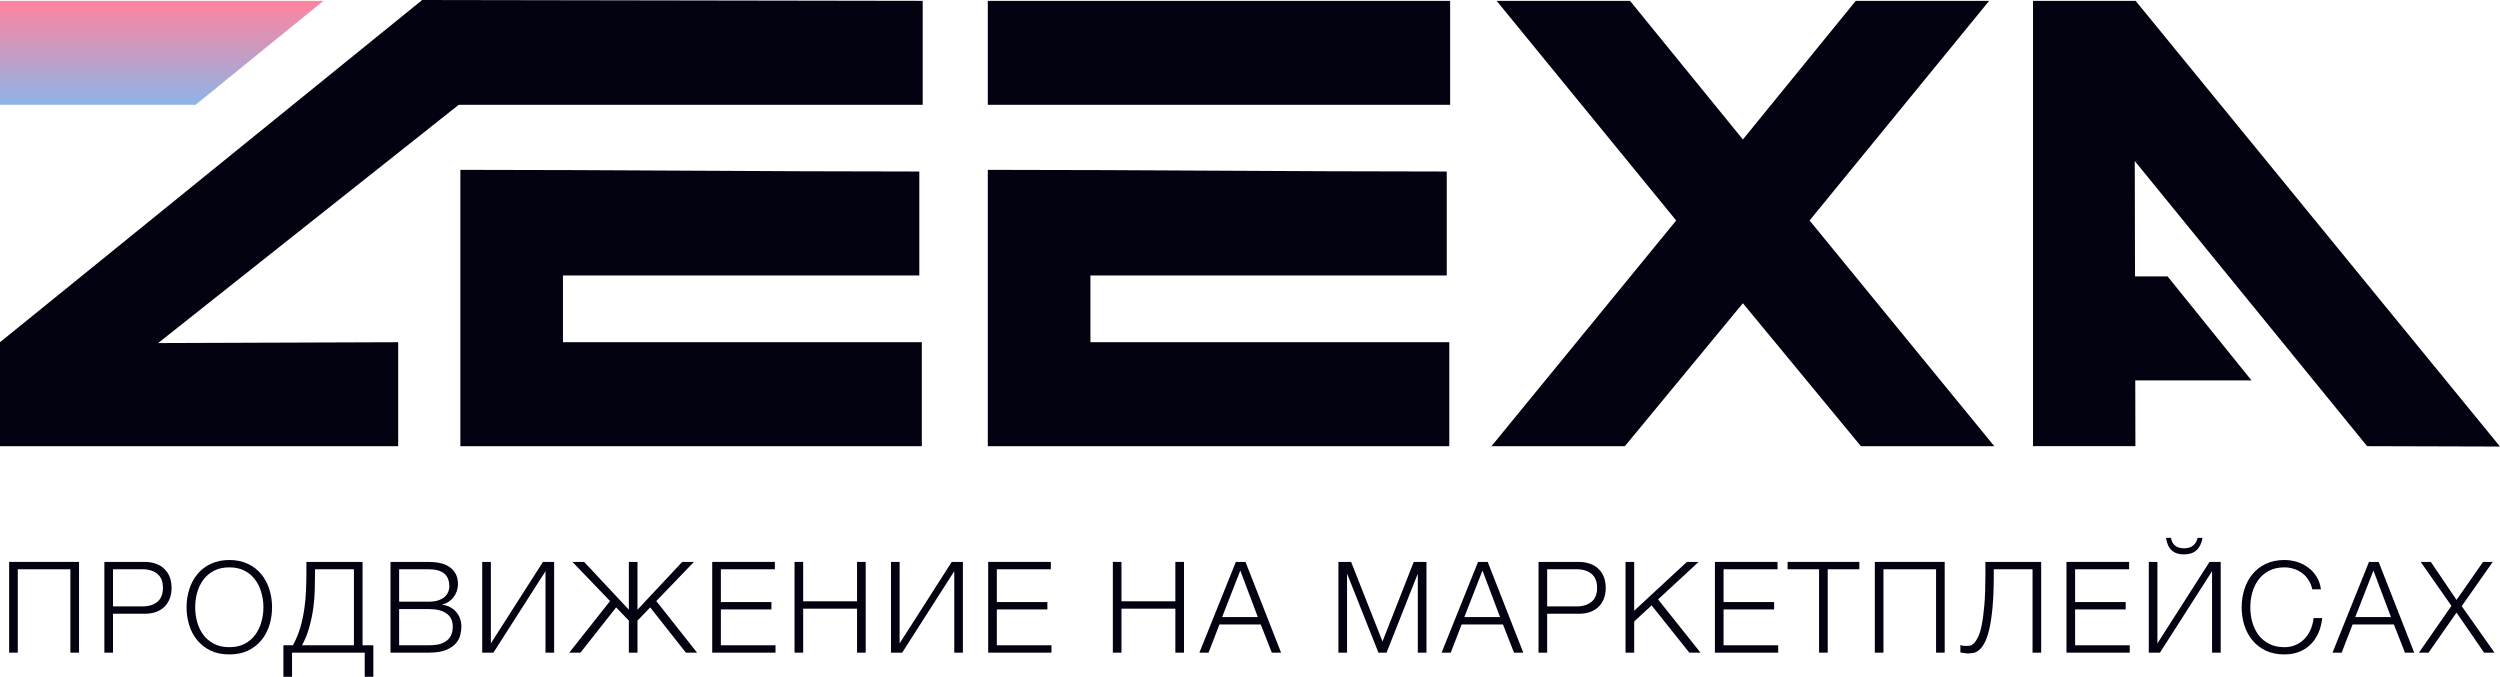
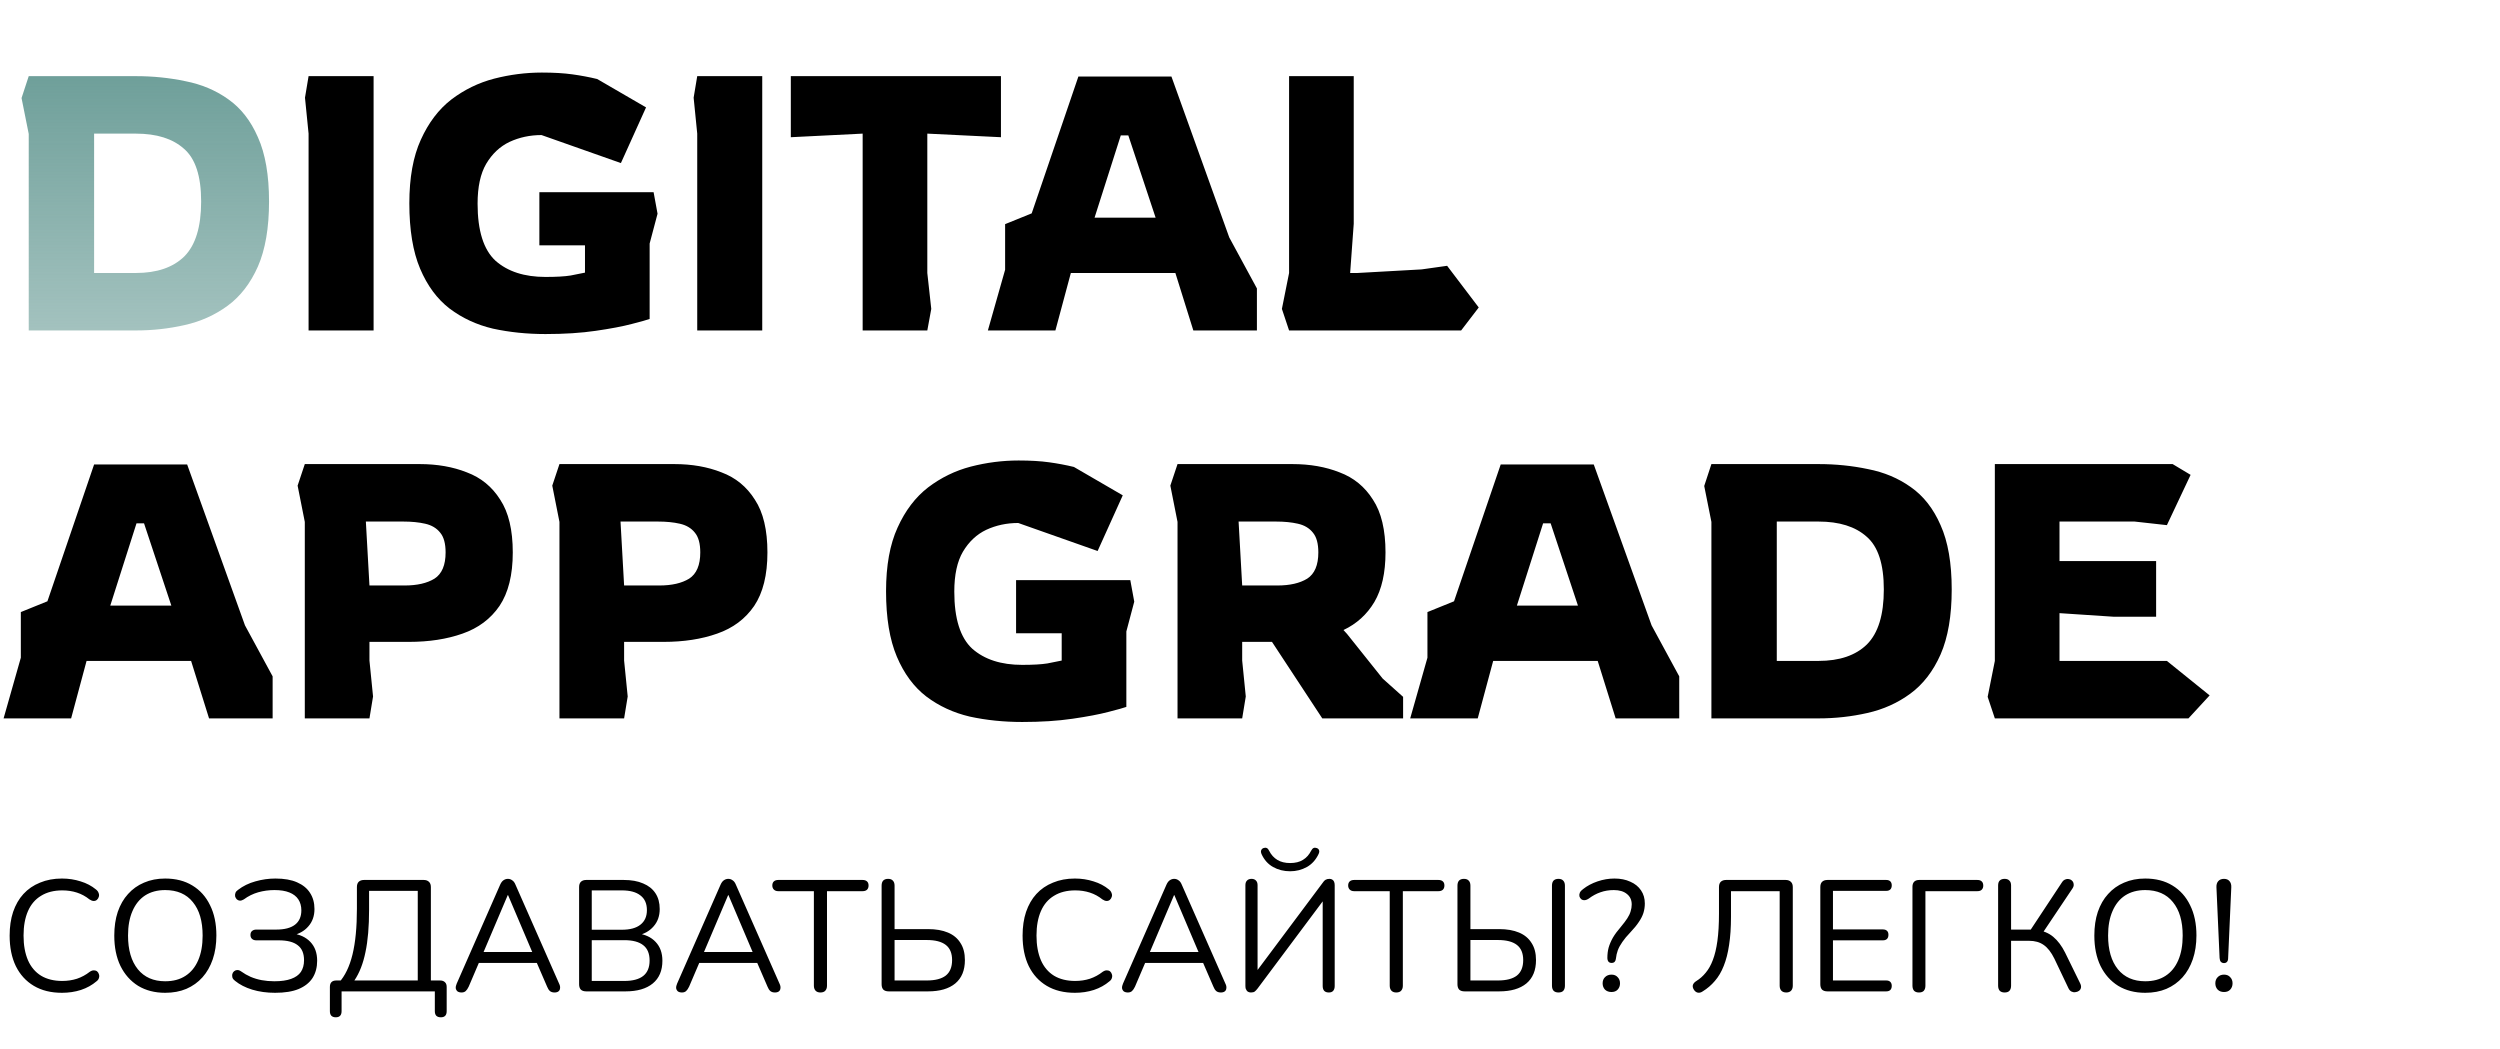
- <svg xmlns="http://www.w3.org/2000/svg" width="181" height="49" viewBox="0 0 181 49" fill="none">
-   <path d="M134.729 32.303L126.185 21.953L117.641 32.303H107.983L121.356 15.963L108.355 0.061H118.013L126.185 10.097L134.358 0.061H144.016L131.014 15.963L144.387 32.303H134.729ZM66.803 7.588H33.212L11.448 24.838L28.829 24.776V32.303H0V24.776L30.567 0L66.803 0.061V7.588V7.588ZM66.558 12.418V19.945H40.759V24.776H66.74V32.303H33.33V12.297C44.548 12.297 55.228 12.418 66.558 12.418V12.418ZM104.99 7.588H71.517V0.061H104.99V7.588ZM104.745 12.418V19.945H78.947V24.776H104.928V32.303H71.517V12.297C82.735 12.297 93.415 12.418 104.745 12.418V12.418ZM171.38 32.303L154.557 11.659L154.576 20.013H156.935L163.008 27.54H154.593L154.604 32.302H147.19V0.061H154.619L181 32.33L171.38 32.302V32.303Z" fill="#030211" />
-   <path d="M14.162 7.588H0V0.061H23.418L14.162 7.588Z" fill="url(#paint0_linear_20_2)" />
-   <path d="M0.662 40.682H5.722V47.252H5.096V41.215H1.288V47.252H0.662V40.682Z" fill="#030211" />
-   <path d="M7.556 40.682H10.472C10.766 40.682 11.033 40.725 11.272 40.81C11.511 40.89 11.717 41.013 11.888 41.179C12.06 41.338 12.192 41.534 12.284 41.767C12.376 42.001 12.422 42.264 12.422 42.559C12.422 42.853 12.376 43.117 12.284 43.35C12.192 43.583 12.06 43.783 11.888 43.948C11.717 44.108 11.511 44.23 11.272 44.316C11.033 44.396 10.766 44.436 10.472 44.436H8.181V47.252H7.556V40.682ZM10.334 43.902C10.769 43.902 11.122 43.792 11.392 43.571C11.662 43.35 11.796 43.013 11.796 42.559C11.796 42.105 11.662 41.767 11.392 41.547C11.122 41.326 10.769 41.215 10.334 41.215H8.181V43.902H10.334Z" fill="#030211" />
-   <path d="M16.607 47.38C16.091 47.38 15.637 47.288 15.245 47.105C14.859 46.914 14.537 46.663 14.279 46.35C14.021 46.037 13.828 45.675 13.7 45.264C13.571 44.853 13.506 44.421 13.506 43.967C13.506 43.519 13.571 43.09 13.7 42.678C13.828 42.261 14.021 41.896 14.279 41.584C14.537 41.264 14.859 41.013 15.245 40.829C15.637 40.639 16.091 40.544 16.607 40.544C17.122 40.544 17.572 40.639 17.959 40.829C18.345 41.013 18.667 41.264 18.925 41.584C19.182 41.896 19.375 42.261 19.504 42.678C19.633 43.09 19.697 43.519 19.697 43.967C19.697 44.421 19.633 44.853 19.504 45.264C19.375 45.675 19.182 46.037 18.925 46.35C18.667 46.663 18.345 46.914 17.959 47.105C17.572 47.288 17.122 47.38 16.607 47.38ZM16.607 46.856C17.036 46.856 17.407 46.773 17.72 46.608C18.032 46.442 18.287 46.224 18.483 45.954C18.686 45.678 18.833 45.368 18.925 45.025C19.023 44.681 19.072 44.329 19.072 43.967C19.072 43.611 19.023 43.261 18.925 42.918C18.833 42.568 18.686 42.258 18.483 41.988C18.287 41.712 18.032 41.492 17.72 41.326C17.407 41.16 17.036 41.077 16.607 41.077C16.171 41.077 15.797 41.16 15.484 41.326C15.171 41.492 14.914 41.712 14.711 41.988C14.515 42.258 14.368 42.568 14.27 42.918C14.178 43.261 14.132 43.611 14.132 43.967C14.132 44.329 14.178 44.681 14.27 45.025C14.368 45.368 14.515 45.678 14.711 45.954C14.914 46.224 15.171 46.442 15.484 46.608C15.797 46.773 16.171 46.856 16.607 46.856Z" fill="#030211" />
-   <path d="M20.518 46.718H21.208C21.441 46.289 21.622 45.85 21.751 45.402C21.88 44.948 21.975 44.497 22.036 44.05C22.103 43.602 22.143 43.166 22.155 42.743C22.174 42.32 22.183 41.921 22.183 41.547V40.682H26.249V46.718H27.031V49H26.406V47.252H21.144V49H20.518V46.718ZM25.624 46.718V41.215H22.809V41.436C22.809 41.804 22.802 42.206 22.79 42.642C22.784 43.071 22.75 43.516 22.689 43.976C22.628 44.436 22.533 44.899 22.404 45.365C22.281 45.832 22.103 46.282 21.87 46.718H25.624Z" fill="#030211" />
-   <path d="M28.271 40.682H31.049C31.325 40.682 31.589 40.709 31.841 40.764C32.098 40.814 32.322 40.903 32.512 41.031C32.708 41.154 32.865 41.32 32.981 41.528C33.098 41.731 33.156 41.985 33.156 42.292C33.156 42.464 33.129 42.633 33.073 42.798C33.018 42.958 32.938 43.105 32.834 43.24C32.736 43.369 32.616 43.479 32.475 43.571C32.34 43.663 32.187 43.727 32.015 43.764V43.783C32.438 43.838 32.776 44.013 33.027 44.307C33.279 44.596 33.404 44.954 33.404 45.384C33.404 45.543 33.38 45.73 33.331 45.945C33.288 46.154 33.187 46.356 33.027 46.552C32.868 46.749 32.632 46.914 32.319 47.049C32.006 47.184 31.583 47.252 31.049 47.252H28.271V40.682ZM31.049 46.718C31.282 46.718 31.503 46.7 31.712 46.663C31.92 46.62 32.104 46.546 32.264 46.442C32.423 46.338 32.549 46.2 32.641 46.028C32.733 45.856 32.779 45.635 32.779 45.365C32.779 44.942 32.629 44.626 32.328 44.418C32.034 44.203 31.608 44.096 31.049 44.096H28.897V46.718H31.049ZM31.049 43.562C31.295 43.562 31.509 43.534 31.693 43.479C31.884 43.418 32.04 43.338 32.163 43.24C32.285 43.136 32.377 43.016 32.438 42.881C32.5 42.746 32.531 42.602 32.531 42.448C32.531 41.626 32.037 41.215 31.049 41.215H28.897V43.562H31.049Z" fill="#030211" />
-   <path d="M34.913 40.682H35.539V46.58L39.31 40.682H40.12V47.252H39.494V41.353L35.723 47.252H34.913V40.682Z" fill="#030211" />
-   <path d="M44.167 43.516L41.444 40.682H42.29L45.529 44.142V40.682H46.154V44.142L49.392 40.682H50.239L47.516 43.516L50.468 47.252H49.659L47.074 43.976L46.154 44.933V47.252H45.529V44.933L44.609 43.976L42.024 47.252H41.214L44.167 43.516Z" fill="#030211" />
-   <path d="M51.565 40.682H56.1V41.215H52.191V43.589H55.852V44.123H52.191V46.718H56.147V47.252H51.565V40.682Z" fill="#030211" />
-   <path d="M57.524 40.682H58.15V43.534H62.05V40.682H62.676V47.252H62.05V44.068H58.15V47.252H57.524V40.682Z" fill="#030211" />
-   <path d="M64.507 40.682H65.133V46.58L68.905 40.682H69.714V47.252H69.089V41.353L65.317 47.252H64.507V40.682Z" fill="#030211" />
-   <path d="M71.544 40.682H76.08V41.215H72.17V43.589H75.831V44.123H72.17V46.718H76.126V47.252H71.544V40.682Z" fill="#030211" />
-   <path d="M80.57 40.682H81.195V43.534H85.096V40.682H85.721V47.252H85.096V44.068H81.195V47.252H80.57V40.682Z" fill="#030211" />
-   <path d="M89.475 40.682H90.174L92.75 47.252H92.079L91.278 45.209H88.289L87.498 47.252H86.835L89.475 40.682ZM91.067 44.675L89.797 41.307L88.482 44.675H91.067Z" fill="#030211" />
-   <path d="M96.901 40.682H97.821L100.093 46.442L102.356 40.682H103.276V47.252H102.65V41.574H102.632L100.387 47.252H99.799L97.545 41.574H97.526V47.252H96.901V40.682Z" fill="#030211" />
-   <path d="M107.011 40.682H107.71L110.286 47.252H109.614L108.814 45.209H105.824L105.033 47.252H104.371L107.011 40.682ZM108.602 44.675L107.333 41.307L106.017 44.675H108.602Z" fill="#030211" />
-   <path d="M111.389 40.682H114.305C114.599 40.682 114.866 40.725 115.105 40.81C115.344 40.89 115.55 41.013 115.721 41.179C115.893 41.338 116.025 41.534 116.117 41.767C116.209 42.001 116.255 42.264 116.255 42.559C116.255 42.853 116.209 43.117 116.117 43.35C116.025 43.583 115.893 43.783 115.721 43.948C115.55 44.108 115.344 44.23 115.105 44.316C114.866 44.396 114.599 44.436 114.305 44.436H112.014V47.252H111.389V40.682ZM114.167 43.902C114.602 43.902 114.955 43.792 115.225 43.571C115.495 43.35 115.629 43.013 115.629 42.559C115.629 42.105 115.495 41.767 115.225 41.547C114.955 41.326 114.602 41.215 114.167 41.215H112.014V43.902H114.167Z" fill="#030211" />
-   <path d="M117.689 40.682H118.315V44.215L122.132 40.682H122.979L120.044 43.396L123.116 47.252H122.307L119.575 43.829L118.315 44.997V47.252H117.689V40.682Z" fill="#030211" />
-   <path d="M124.16 40.682H128.695V41.215H124.786V43.589H128.447V44.123H124.786V46.718H128.741V47.252H124.16V40.682Z" fill="#030211" />
-   <path d="M131.701 41.215H129.42V40.682H134.617V41.215H132.327V47.252H131.701V41.215Z" fill="#030211" />
-   <path d="M135.737 40.682H140.796V47.252H140.171V41.215H136.362V47.252H135.737V40.682Z" fill="#030211" />
-   <path d="M142.464 47.307C142.427 47.307 142.381 47.304 142.326 47.298C142.277 47.292 142.225 47.285 142.17 47.279C142.115 47.273 142.066 47.264 142.023 47.252C141.98 47.245 141.949 47.239 141.931 47.233V46.7C141.98 46.724 142.053 46.742 142.151 46.755C142.256 46.761 142.332 46.764 142.381 46.764C142.449 46.764 142.529 46.758 142.621 46.746C142.713 46.727 142.808 46.672 142.906 46.58C143.01 46.482 143.111 46.331 143.209 46.129C143.314 45.92 143.403 45.626 143.476 45.246C143.556 44.859 143.62 44.372 143.669 43.783C143.718 43.194 143.743 42.47 143.743 41.611V40.682H147.781V47.252H147.156V41.215H144.35V41.574C144.35 42.531 144.319 43.338 144.258 43.994C144.197 44.645 144.114 45.184 144.01 45.614C143.905 46.037 143.786 46.365 143.651 46.598C143.522 46.825 143.387 46.991 143.246 47.095C143.111 47.2 142.973 47.261 142.832 47.279C142.697 47.298 142.575 47.307 142.464 47.307Z" fill="#030211" />
-   <path d="M149.613 40.682H154.148V41.215H150.238V43.589H153.9V44.123H150.238V46.718H154.194V47.252H149.613V40.682Z" fill="#030211" />
-   <path d="M155.572 47.252V40.682H156.197V46.58L159.969 40.682H160.779V47.252H160.153V41.353L156.381 47.252H155.572ZM158.12 40.139C157.734 40.139 157.433 40.038 157.219 39.835C157.004 39.627 156.872 39.329 156.823 38.943H157.182C157.212 39.176 157.307 39.36 157.467 39.495C157.633 39.63 157.853 39.697 158.129 39.697C158.393 39.697 158.608 39.633 158.773 39.504C158.945 39.369 159.055 39.182 159.104 38.943H159.463C159.396 39.329 159.252 39.627 159.031 39.835C158.81 40.038 158.506 40.139 158.12 40.139Z" fill="#030211" />
-   <path d="M165.396 47.38C164.881 47.38 164.427 47.288 164.035 47.105C163.648 46.914 163.326 46.663 163.069 46.35C162.811 46.037 162.618 45.675 162.489 45.264C162.361 44.853 162.296 44.421 162.296 43.967C162.296 43.519 162.361 43.09 162.489 42.678C162.618 42.261 162.811 41.896 163.069 41.584C163.326 41.264 163.648 41.013 164.035 40.829C164.427 40.639 164.881 40.544 165.396 40.544C165.709 40.544 166.013 40.59 166.307 40.682C166.607 40.774 166.877 40.912 167.117 41.096C167.362 41.274 167.564 41.495 167.724 41.758C167.889 42.022 167.993 42.326 168.036 42.669H167.411C167.356 42.418 167.264 42.194 167.135 41.998C167.012 41.795 166.859 41.626 166.675 41.492C166.497 41.356 166.298 41.255 166.077 41.188C165.862 41.114 165.635 41.077 165.396 41.077C164.961 41.077 164.587 41.16 164.274 41.326C163.961 41.492 163.704 41.712 163.501 41.988C163.305 42.258 163.158 42.568 163.06 42.918C162.968 43.261 162.922 43.611 162.922 43.967C162.922 44.329 162.968 44.681 163.06 45.025C163.158 45.368 163.305 45.678 163.501 45.954C163.704 46.224 163.961 46.442 164.274 46.608C164.587 46.773 164.961 46.856 165.396 46.856C165.697 46.856 165.97 46.801 166.215 46.69C166.466 46.58 166.681 46.43 166.859 46.239C167.037 46.049 167.181 45.828 167.291 45.577C167.402 45.319 167.472 45.043 167.503 44.749H168.128C168.085 45.154 167.99 45.519 167.843 45.844C167.696 46.169 167.506 46.445 167.273 46.672C167.04 46.899 166.764 47.074 166.445 47.197C166.132 47.319 165.783 47.38 165.396 47.38Z" fill="#030211" />
-   <path d="M171.515 40.682H172.214L174.79 47.252H174.118L173.318 45.209H170.328L169.537 47.252H168.874L171.515 40.682ZM173.106 44.675L171.837 41.307L170.521 44.675H173.106Z" fill="#030211" />
-   <path d="M177.484 43.865L175.258 40.682H175.994L177.852 43.433L179.774 40.682H180.474L178.229 43.884L180.602 47.252H179.848L177.852 44.353L175.828 47.252H175.129L177.484 43.865Z" fill="#030211" />
+ <svg xmlns="http://www.w3.org/2000/svg" width="174" height="73" viewBox="0 0 174 73" fill="none">
+   <path d="M4.312 69.099C3.549 69.099 2.897 68.938 2.354 68.615C1.811 68.292 1.393 67.834 1.1 67.24C0.814 66.646 0.671 65.938 0.671 65.117C0.671 64.501 0.752 63.951 0.913 63.467C1.082 62.976 1.32 62.561 1.628 62.224C1.943 61.879 2.328 61.615 2.783 61.432C3.238 61.241 3.747 61.146 4.312 61.146C4.767 61.146 5.199 61.212 5.61 61.344C6.021 61.469 6.376 61.656 6.677 61.905C6.772 61.978 6.835 62.063 6.864 62.158C6.901 62.246 6.904 62.334 6.875 62.422C6.853 62.503 6.809 62.572 6.743 62.631C6.684 62.682 6.611 62.708 6.523 62.708C6.435 62.708 6.336 62.671 6.226 62.598C5.962 62.385 5.672 62.228 5.357 62.125C5.042 62.022 4.701 61.971 4.334 61.971C3.755 61.971 3.263 62.096 2.86 62.345C2.457 62.587 2.152 62.943 1.947 63.412C1.742 63.881 1.639 64.45 1.639 65.117C1.639 65.784 1.742 66.356 1.947 66.833C2.152 67.302 2.457 67.662 2.86 67.911C3.263 68.153 3.755 68.274 4.334 68.274C4.693 68.274 5.034 68.223 5.357 68.12C5.68 68.01 5.977 67.849 6.248 67.636C6.358 67.563 6.457 67.53 6.545 67.537C6.633 67.537 6.706 67.563 6.765 67.614C6.824 67.665 6.864 67.731 6.886 67.812C6.915 67.893 6.915 67.977 6.886 68.065C6.864 68.153 6.809 68.23 6.721 68.296C6.413 68.56 6.05 68.762 5.632 68.901C5.221 69.033 4.781 69.099 4.312 69.099ZM11.496 69.099C10.777 69.099 10.15 68.938 9.615 68.615C9.087 68.285 8.677 67.823 8.383 67.229C8.097 66.635 7.954 65.931 7.954 65.117C7.954 64.501 8.035 63.951 8.196 63.467C8.365 62.976 8.603 62.561 8.911 62.224C9.219 61.879 9.59 61.615 10.022 61.432C10.462 61.241 10.954 61.146 11.496 61.146C12.229 61.146 12.86 61.307 13.388 61.63C13.924 61.953 14.334 62.411 14.62 63.005C14.914 63.592 15.06 64.292 15.06 65.106C15.06 65.722 14.976 66.276 14.807 66.767C14.639 67.258 14.4 67.676 14.092 68.021C13.784 68.366 13.41 68.633 12.97 68.824C12.537 69.007 12.046 69.099 11.496 69.099ZM11.496 68.296C12.053 68.296 12.523 68.171 12.904 67.922C13.293 67.673 13.59 67.31 13.795 66.833C14.001 66.356 14.103 65.784 14.103 65.117C14.103 64.112 13.876 63.335 13.421 62.785C12.974 62.228 12.332 61.949 11.496 61.949C10.954 61.949 10.488 62.074 10.099 62.323C9.718 62.572 9.425 62.935 9.219 63.412C9.014 63.881 8.911 64.45 8.911 65.117C8.911 66.114 9.139 66.895 9.593 67.46C10.048 68.017 10.682 68.296 11.496 68.296ZM19.148 69.099C18.569 69.099 18.037 69.026 17.553 68.879C17.076 68.732 16.677 68.527 16.354 68.263C16.266 68.197 16.207 68.124 16.178 68.043C16.156 67.962 16.152 67.882 16.167 67.801C16.189 67.72 16.229 67.654 16.288 67.603C16.346 67.552 16.416 67.522 16.497 67.515C16.585 67.508 16.677 67.537 16.772 67.603C16.985 67.757 17.208 67.885 17.443 67.988C17.685 68.091 17.942 68.168 18.213 68.219C18.491 68.27 18.785 68.296 19.093 68.296C19.57 68.296 19.958 68.241 20.259 68.131C20.567 68.021 20.794 67.86 20.941 67.647C21.087 67.427 21.161 67.156 21.161 66.833C21.161 66.356 21.014 66.008 20.721 65.788C20.435 65.561 19.995 65.447 19.401 65.447H17.839C17.714 65.447 17.615 65.414 17.542 65.348C17.468 65.282 17.432 65.19 17.432 65.073C17.432 64.948 17.468 64.857 17.542 64.798C17.615 64.732 17.714 64.699 17.839 64.699H19.225C19.804 64.699 20.241 64.585 20.534 64.358C20.827 64.131 20.974 63.797 20.974 63.357C20.974 63.064 20.904 62.811 20.765 62.598C20.625 62.385 20.416 62.224 20.138 62.114C19.866 62.004 19.522 61.949 19.104 61.949C18.715 61.949 18.337 62 17.971 62.103C17.611 62.206 17.278 62.371 16.97 62.598C16.875 62.657 16.783 62.686 16.695 62.686C16.614 62.679 16.544 62.649 16.486 62.598C16.427 62.539 16.387 62.47 16.365 62.389C16.35 62.308 16.358 62.228 16.387 62.147C16.416 62.066 16.475 61.997 16.563 61.938C16.915 61.667 17.318 61.469 17.773 61.344C18.235 61.212 18.701 61.146 19.17 61.146C19.779 61.146 20.281 61.234 20.677 61.41C21.08 61.586 21.381 61.832 21.579 62.147C21.784 62.462 21.887 62.836 21.887 63.269C21.887 63.753 21.744 64.156 21.458 64.479C21.179 64.802 20.798 65.014 20.314 65.117V64.963C20.857 65.029 21.285 65.227 21.601 65.557C21.916 65.887 22.074 66.323 22.074 66.866C22.074 67.328 21.968 67.728 21.755 68.065C21.542 68.395 21.22 68.652 20.787 68.835C20.361 69.011 19.815 69.099 19.148 69.099ZM23.367 70.804C23.235 70.804 23.133 70.767 23.059 70.694C22.993 70.621 22.96 70.514 22.96 70.375V68.692C22.96 68.391 23.111 68.241 23.411 68.241H24.126L23.587 68.395C24.013 67.926 24.328 67.273 24.533 66.437C24.739 65.594 24.841 64.53 24.841 63.247V61.74C24.841 61.579 24.882 61.458 24.962 61.377C25.05 61.289 25.175 61.245 25.336 61.245H29.494C29.648 61.245 29.769 61.289 29.857 61.377C29.945 61.458 29.989 61.579 29.989 61.74V68.604L29.626 68.241H30.627C30.774 68.241 30.888 68.281 30.968 68.362C31.049 68.435 31.089 68.545 31.089 68.692V70.375C31.089 70.661 30.954 70.804 30.682 70.804C30.543 70.804 30.437 70.767 30.363 70.694C30.297 70.621 30.264 70.514 30.264 70.375V69H23.774V70.375C23.774 70.661 23.639 70.804 23.367 70.804ZM24.665 68.241H29.076V62.004H25.688V63.313C25.688 64.494 25.604 65.48 25.435 66.272C25.274 67.064 25.017 67.72 24.665 68.241ZM32.127 69.077C32.01 69.077 31.914 69.051 31.841 69C31.775 68.941 31.735 68.868 31.72 68.78C31.713 68.685 31.735 68.578 31.786 68.461L34.811 61.575C34.877 61.428 34.954 61.326 35.042 61.267C35.137 61.201 35.24 61.168 35.35 61.168C35.46 61.168 35.559 61.201 35.647 61.267C35.742 61.326 35.819 61.428 35.878 61.575L38.914 68.461C38.973 68.578 38.995 68.685 38.98 68.78C38.973 68.875 38.936 68.949 38.87 69C38.804 69.051 38.712 69.077 38.595 69.077C38.463 69.077 38.357 69.044 38.276 68.978C38.195 68.905 38.129 68.802 38.078 68.67L37.264 66.789L37.704 67.02H32.974L33.425 66.789L32.622 68.67C32.556 68.809 32.486 68.912 32.413 68.978C32.34 69.044 32.244 69.077 32.127 69.077ZM35.339 62.301L33.568 66.47L33.304 66.261H37.374L37.132 66.47L35.361 62.301H35.339ZM40.801 69C40.639 69 40.515 68.96 40.427 68.879C40.346 68.791 40.306 68.666 40.306 68.505V61.74C40.306 61.579 40.346 61.458 40.427 61.377C40.515 61.289 40.639 61.245 40.801 61.245H43.408C43.943 61.245 44.394 61.326 44.761 61.487C45.135 61.641 45.421 61.868 45.619 62.169C45.817 62.47 45.916 62.836 45.916 63.269C45.916 63.753 45.773 64.156 45.487 64.479C45.208 64.802 44.827 65.014 44.343 65.117V64.963C44.893 65.029 45.322 65.227 45.63 65.557C45.945 65.887 46.103 66.323 46.103 66.866C46.103 67.555 45.879 68.083 45.432 68.45C44.984 68.817 44.354 69 43.54 69H40.801ZM41.186 68.274H43.452C44.038 68.274 44.478 68.157 44.772 67.922C45.065 67.687 45.212 67.332 45.212 66.855C45.212 66.371 45.065 66.015 44.772 65.788C44.478 65.553 44.038 65.436 43.452 65.436H41.186V68.274ZM41.186 64.71H43.276C43.848 64.71 44.28 64.593 44.574 64.358C44.874 64.123 45.025 63.786 45.025 63.346C45.025 62.891 44.874 62.55 44.574 62.323C44.28 62.088 43.848 61.971 43.276 61.971H41.186V64.71ZM47.467 69.077C47.349 69.077 47.254 69.051 47.181 69C47.115 68.941 47.075 68.868 47.06 68.78C47.053 68.685 47.075 68.578 47.126 68.461L50.151 61.575C50.217 61.428 50.294 61.326 50.382 61.267C50.477 61.201 50.58 61.168 50.69 61.168C50.8 61.168 50.899 61.201 50.987 61.267C51.082 61.326 51.159 61.428 51.218 61.575L54.254 68.461C54.312 68.578 54.334 68.685 54.32 68.78C54.312 68.875 54.276 68.949 54.21 69C54.144 69.051 54.052 69.077 53.935 69.077C53.803 69.077 53.697 69.044 53.616 68.978C53.535 68.905 53.469 68.802 53.418 68.67L52.604 66.789L53.044 67.02H48.314L48.765 66.789L47.962 68.67C47.896 68.809 47.826 68.912 47.753 68.978C47.679 69.044 47.584 69.077 47.467 69.077ZM50.679 62.301L48.908 66.47L48.644 66.261H52.714L52.472 66.47L50.701 62.301H50.679ZM57.097 69.077C56.958 69.077 56.848 69.037 56.767 68.956C56.687 68.868 56.646 68.751 56.646 68.604V62.026H54.171C54.039 62.026 53.937 61.989 53.863 61.916C53.79 61.843 53.753 61.747 53.753 61.63C53.753 61.505 53.79 61.41 53.863 61.344C53.937 61.278 54.039 61.245 54.171 61.245H60.034C60.166 61.245 60.269 61.278 60.342 61.344C60.416 61.41 60.452 61.505 60.452 61.63C60.452 61.755 60.416 61.854 60.342 61.927C60.269 61.993 60.166 62.026 60.034 62.026H57.559V68.604C57.559 68.751 57.519 68.868 57.438 68.956C57.365 69.037 57.251 69.077 57.097 69.077ZM61.855 69C61.694 69 61.569 68.96 61.481 68.879C61.401 68.791 61.36 68.666 61.36 68.505V61.641C61.36 61.487 61.397 61.37 61.47 61.289C61.551 61.208 61.665 61.168 61.811 61.168C61.958 61.168 62.068 61.208 62.141 61.289C62.222 61.37 62.262 61.487 62.262 61.641V64.666H64.594C65.137 64.666 65.599 64.747 65.98 64.908C66.362 65.069 66.651 65.311 66.849 65.634C67.055 65.949 67.157 66.345 67.157 66.822C67.157 67.533 66.934 68.076 66.486 68.45C66.039 68.817 65.408 69 64.594 69H61.855ZM62.262 68.241H64.506C65.093 68.241 65.533 68.127 65.826 67.9C66.12 67.665 66.266 67.306 66.266 66.822C66.266 66.345 66.12 65.993 65.826 65.766C65.533 65.539 65.093 65.425 64.506 65.425H62.262V68.241ZM74.813 69.099C74.05 69.099 73.398 68.938 72.855 68.615C72.312 68.292 71.894 67.834 71.601 67.24C71.315 66.646 71.172 65.938 71.172 65.117C71.172 64.501 71.253 63.951 71.414 63.467C71.583 62.976 71.821 62.561 72.129 62.224C72.444 61.879 72.829 61.615 73.284 61.432C73.739 61.241 74.248 61.146 74.813 61.146C75.268 61.146 75.7 61.212 76.111 61.344C76.522 61.469 76.877 61.656 77.178 61.905C77.273 61.978 77.336 62.063 77.365 62.158C77.402 62.246 77.405 62.334 77.376 62.422C77.354 62.503 77.31 62.572 77.244 62.631C77.185 62.682 77.112 62.708 77.024 62.708C76.936 62.708 76.837 62.671 76.727 62.598C76.463 62.385 76.173 62.228 75.858 62.125C75.543 62.022 75.202 61.971 74.835 61.971C74.256 61.971 73.764 62.096 73.361 62.345C72.958 62.587 72.653 62.943 72.448 63.412C72.243 63.881 72.14 64.45 72.14 65.117C72.14 65.784 72.243 66.356 72.448 66.833C72.653 67.302 72.958 67.662 73.361 67.911C73.764 68.153 74.256 68.274 74.835 68.274C75.194 68.274 75.535 68.223 75.858 68.12C76.181 68.01 76.478 67.849 76.749 67.636C76.859 67.563 76.958 67.53 77.046 67.537C77.134 67.537 77.207 67.563 77.266 67.614C77.325 67.665 77.365 67.731 77.387 67.812C77.416 67.893 77.416 67.977 77.387 68.065C77.365 68.153 77.31 68.23 77.222 68.296C76.914 68.56 76.551 68.762 76.133 68.901C75.722 69.033 75.282 69.099 74.813 69.099ZM78.501 69.077C78.384 69.077 78.288 69.051 78.215 69C78.149 68.941 78.109 68.868 78.094 68.78C78.087 68.685 78.109 68.578 78.16 68.461L81.185 61.575C81.251 61.428 81.328 61.326 81.416 61.267C81.511 61.201 81.614 61.168 81.724 61.168C81.834 61.168 81.933 61.201 82.021 61.267C82.116 61.326 82.193 61.428 82.252 61.575L85.288 68.461C85.347 68.578 85.369 68.685 85.354 68.78C85.347 68.875 85.31 68.949 85.244 69C85.178 69.051 85.086 69.077 84.969 69.077C84.837 69.077 84.731 69.044 84.65 68.978C84.569 68.905 84.503 68.802 84.452 68.67L83.638 66.789L84.078 67.02H79.348L79.799 66.789L78.996 68.67C78.93 68.809 78.86 68.912 78.787 68.978C78.714 69.044 78.618 69.077 78.501 69.077ZM81.713 62.301L79.942 66.47L79.678 66.261H83.748L83.506 66.47L81.735 62.301H81.713ZM87.065 69.077C87.006 69.077 86.951 69.066 86.9 69.044C86.856 69.029 86.815 69 86.779 68.956C86.749 68.912 86.724 68.864 86.702 68.813C86.687 68.754 86.68 68.685 86.68 68.604V61.608C86.68 61.469 86.716 61.362 86.79 61.289C86.863 61.208 86.969 61.168 87.109 61.168C87.241 61.168 87.343 61.208 87.417 61.289C87.49 61.362 87.527 61.469 87.527 61.608V67.834H87.285L92.059 61.443C92.125 61.34 92.191 61.271 92.257 61.234C92.33 61.19 92.422 61.168 92.532 61.168C92.612 61.168 92.678 61.186 92.73 61.223C92.781 61.252 92.821 61.3 92.851 61.366C92.88 61.432 92.895 61.513 92.895 61.608V68.626C92.895 68.773 92.858 68.886 92.785 68.967C92.719 69.04 92.62 69.077 92.488 69.077C92.348 69.077 92.242 69.04 92.169 68.967C92.095 68.886 92.059 68.773 92.059 68.626V62.411H92.301L87.527 68.802C87.453 68.897 87.387 68.967 87.329 69.011C87.27 69.055 87.182 69.077 87.065 69.077ZM89.793 60.64C89.353 60.64 88.957 60.541 88.605 60.343C88.253 60.145 87.985 59.844 87.802 59.441C87.758 59.331 87.75 59.243 87.78 59.177C87.809 59.104 87.864 59.052 87.945 59.023C88.025 58.994 88.099 58.994 88.165 59.023C88.231 59.052 88.286 59.115 88.33 59.21C88.469 59.489 88.66 59.701 88.902 59.848C89.144 59.995 89.441 60.068 89.793 60.068C90.152 60.068 90.449 59.995 90.684 59.848C90.926 59.701 91.116 59.489 91.256 59.21C91.307 59.115 91.362 59.052 91.421 59.023C91.487 58.994 91.56 58.994 91.641 59.023C91.729 59.052 91.784 59.104 91.806 59.177C91.835 59.243 91.824 59.331 91.773 59.441C91.582 59.844 91.311 60.145 90.959 60.343C90.607 60.541 90.218 60.64 89.793 60.64ZM97.176 69.077C97.037 69.077 96.927 69.037 96.846 68.956C96.766 68.868 96.725 68.751 96.725 68.604V62.026H94.25C94.118 62.026 94.016 61.989 93.942 61.916C93.869 61.843 93.832 61.747 93.832 61.63C93.832 61.505 93.869 61.41 93.942 61.344C94.016 61.278 94.118 61.245 94.25 61.245H100.113C100.245 61.245 100.348 61.278 100.421 61.344C100.495 61.41 100.531 61.505 100.531 61.63C100.531 61.755 100.495 61.854 100.421 61.927C100.348 61.993 100.245 62.026 100.113 62.026H97.638V68.604C97.638 68.751 97.598 68.868 97.517 68.956C97.444 69.037 97.33 69.077 97.176 69.077ZM101.934 69C101.773 69 101.648 68.96 101.56 68.879C101.48 68.791 101.439 68.666 101.439 68.505V61.641C101.439 61.487 101.476 61.37 101.549 61.289C101.63 61.208 101.744 61.168 101.89 61.168C102.037 61.168 102.147 61.208 102.22 61.289C102.301 61.37 102.341 61.487 102.341 61.641V64.666H104.343C104.886 64.666 105.348 64.747 105.729 64.908C106.111 65.069 106.4 65.311 106.598 65.634C106.804 65.949 106.906 66.345 106.906 66.822C106.906 67.533 106.683 68.076 106.235 68.45C105.788 68.817 105.157 69 104.343 69H101.934ZM102.341 68.241H104.255C104.842 68.241 105.282 68.127 105.575 67.9C105.869 67.665 106.015 67.306 106.015 66.822C106.015 66.345 105.869 65.993 105.575 65.766C105.282 65.539 104.842 65.425 104.255 65.425H102.341V68.241ZM108.468 69.077C108.322 69.077 108.208 69.037 108.127 68.956C108.054 68.868 108.017 68.751 108.017 68.604V61.641C108.017 61.487 108.054 61.37 108.127 61.289C108.208 61.208 108.322 61.168 108.468 61.168C108.615 61.168 108.725 61.208 108.798 61.289C108.879 61.37 108.919 61.487 108.919 61.641V68.604C108.919 68.751 108.883 68.868 108.809 68.956C108.736 69.037 108.622 69.077 108.468 69.077ZM112.17 67.02C112.075 67.02 112.001 66.991 111.95 66.932C111.899 66.866 111.873 66.778 111.873 66.668C111.873 66.411 111.902 66.173 111.961 65.953C112.027 65.726 112.126 65.495 112.258 65.26C112.397 65.025 112.584 64.772 112.819 64.501C113.002 64.281 113.149 64.087 113.259 63.918C113.369 63.749 113.446 63.588 113.49 63.434C113.541 63.273 113.567 63.111 113.567 62.95C113.567 62.642 113.457 62.4 113.237 62.224C113.017 62.041 112.713 61.949 112.324 61.949C111.987 61.949 111.675 62 111.389 62.103C111.11 62.198 110.839 62.345 110.575 62.543C110.465 62.616 110.362 62.653 110.267 62.653C110.179 62.653 110.106 62.627 110.047 62.576C109.988 62.525 109.948 62.459 109.926 62.378C109.911 62.297 109.922 62.213 109.959 62.125C110.003 62.037 110.076 61.956 110.179 61.883C110.465 61.656 110.802 61.476 111.191 61.344C111.58 61.212 111.972 61.146 112.368 61.146C112.786 61.146 113.153 61.219 113.468 61.366C113.791 61.505 114.04 61.707 114.216 61.971C114.392 62.228 114.48 62.532 114.48 62.884C114.48 63.111 114.447 63.331 114.381 63.544C114.315 63.749 114.209 63.958 114.062 64.171C113.923 64.384 113.725 64.626 113.468 64.897C113.241 65.132 113.057 65.352 112.918 65.557C112.779 65.755 112.672 65.949 112.599 66.14C112.533 66.323 112.489 66.518 112.467 66.723C112.46 66.811 112.43 66.884 112.379 66.943C112.328 66.994 112.258 67.02 112.17 67.02ZM112.159 69.044C111.976 69.044 111.825 68.989 111.708 68.879C111.598 68.762 111.543 68.615 111.543 68.439C111.543 68.263 111.598 68.12 111.708 68.01C111.825 67.893 111.976 67.834 112.159 67.834C112.342 67.834 112.485 67.893 112.588 68.01C112.698 68.12 112.753 68.263 112.753 68.439C112.753 68.615 112.698 68.762 112.588 68.879C112.485 68.989 112.342 69.044 112.159 69.044ZM124.327 69.077C124.18 69.077 124.067 69.037 123.986 68.956C123.905 68.868 123.865 68.751 123.865 68.604V62.026H120.477V63.808C120.477 64.549 120.433 65.201 120.345 65.766C120.264 66.323 120.14 66.811 119.971 67.229C119.81 67.64 119.604 67.988 119.355 68.274C119.113 68.56 118.831 68.802 118.508 69C118.391 69.081 118.277 69.11 118.167 69.088C118.057 69.066 117.965 68.996 117.892 68.879C117.819 68.762 117.797 68.652 117.826 68.549C117.863 68.446 117.94 68.358 118.057 68.285C118.306 68.131 118.526 67.937 118.717 67.702C118.915 67.467 119.08 67.174 119.212 66.822C119.351 66.463 119.458 66.019 119.531 65.491C119.604 64.963 119.641 64.325 119.641 63.577V61.74C119.641 61.579 119.681 61.458 119.762 61.377C119.85 61.289 119.975 61.245 120.136 61.245H124.283C124.437 61.245 124.558 61.289 124.646 61.377C124.734 61.458 124.778 61.579 124.778 61.74V68.604C124.778 68.751 124.738 68.868 124.657 68.956C124.576 69.037 124.466 69.077 124.327 69.077ZM127.189 69C127.028 69 126.903 68.96 126.815 68.879C126.735 68.791 126.694 68.666 126.694 68.505V61.74C126.694 61.579 126.735 61.458 126.815 61.377C126.903 61.289 127.028 61.245 127.189 61.245H131.281C131.406 61.245 131.501 61.278 131.567 61.344C131.633 61.41 131.666 61.502 131.666 61.619C131.666 61.744 131.633 61.839 131.567 61.905C131.501 61.971 131.406 62.004 131.281 62.004H127.574V64.688H131.05C131.175 64.688 131.27 64.721 131.336 64.787C131.402 64.846 131.435 64.937 131.435 65.062C131.435 65.187 131.402 65.282 131.336 65.348C131.27 65.414 131.175 65.447 131.05 65.447H127.574V68.241H131.281C131.406 68.241 131.501 68.274 131.567 68.34C131.633 68.406 131.666 68.498 131.666 68.615C131.666 68.74 131.633 68.835 131.567 68.901C131.501 68.967 131.406 69 131.281 69H127.189ZM133.558 69.077C133.412 69.077 133.298 69.037 133.217 68.956C133.144 68.868 133.107 68.751 133.107 68.604V61.718C133.107 61.564 133.148 61.447 133.228 61.366C133.309 61.285 133.426 61.245 133.58 61.245H137.617C137.757 61.245 137.859 61.278 137.925 61.344C137.999 61.41 138.035 61.509 138.035 61.641C138.035 61.758 137.999 61.854 137.925 61.927C137.859 61.993 137.757 62.026 137.617 62.026H134.009V68.604C134.009 68.751 133.973 68.868 133.899 68.956C133.826 69.037 133.712 69.077 133.558 69.077ZM139.52 69.077C139.374 69.077 139.26 69.037 139.179 68.956C139.106 68.868 139.069 68.751 139.069 68.604V61.63C139.069 61.476 139.106 61.362 139.179 61.289C139.26 61.208 139.374 61.168 139.52 61.168C139.667 61.168 139.777 61.208 139.85 61.289C139.931 61.362 139.971 61.476 139.971 61.63V64.699H141.489L141.225 64.875L143.513 61.41C143.579 61.307 143.656 61.241 143.744 61.212C143.832 61.175 143.92 61.168 144.008 61.19C144.096 61.205 144.17 61.245 144.228 61.311C144.287 61.37 144.32 61.447 144.327 61.542C144.342 61.63 144.316 61.725 144.25 61.828L142.105 65.029L141.764 64.732C142.212 64.783 142.593 64.941 142.908 65.205C143.224 65.469 143.499 65.836 143.733 66.305L144.778 68.439C144.837 68.556 144.855 68.663 144.833 68.758C144.811 68.846 144.764 68.916 144.69 68.967C144.617 69.018 144.533 69.048 144.437 69.055C144.349 69.07 144.261 69.055 144.173 69.011C144.085 68.967 144.016 68.89 143.964 68.78L142.985 66.723C142.765 66.276 142.516 65.957 142.237 65.766C141.966 65.575 141.629 65.48 141.225 65.48H139.971V68.604C139.971 68.751 139.935 68.868 139.861 68.956C139.788 69.037 139.674 69.077 139.52 69.077ZM149.308 69.099C148.589 69.099 147.962 68.938 147.427 68.615C146.899 68.285 146.488 67.823 146.195 67.229C145.909 66.635 145.766 65.931 145.766 65.117C145.766 64.501 145.846 63.951 146.008 63.467C146.176 62.976 146.415 62.561 146.723 62.224C147.031 61.879 147.401 61.615 147.834 61.432C148.274 61.241 148.765 61.146 149.308 61.146C150.041 61.146 150.672 61.307 151.2 61.63C151.735 61.953 152.146 62.411 152.432 63.005C152.725 63.592 152.872 64.292 152.872 65.106C152.872 65.722 152.787 66.276 152.619 66.767C152.45 67.258 152.212 67.676 151.904 68.021C151.596 68.366 151.222 68.633 150.782 68.824C150.349 69.007 149.858 69.099 149.308 69.099ZM149.308 68.296C149.865 68.296 150.334 68.171 150.716 67.922C151.104 67.673 151.401 67.31 151.607 66.833C151.812 66.356 151.915 65.784 151.915 65.117C151.915 64.112 151.687 63.335 151.233 62.785C150.785 62.228 150.144 61.949 149.308 61.949C148.765 61.949 148.299 62.074 147.911 62.323C147.529 62.572 147.236 62.935 147.031 63.412C146.825 63.881 146.723 64.45 146.723 65.117C146.723 66.114 146.95 66.895 147.405 67.46C147.859 68.017 148.494 68.296 149.308 68.296ZM154.792 67.031C154.704 67.031 154.631 67.002 154.572 66.943C154.521 66.884 154.492 66.796 154.484 66.679L154.264 61.751C154.257 61.575 154.297 61.436 154.385 61.333C154.481 61.223 154.616 61.168 154.792 61.168C154.961 61.168 155.089 61.223 155.177 61.333C155.265 61.436 155.306 61.575 155.298 61.751L155.078 66.679C155.078 66.796 155.053 66.884 155.001 66.943C154.95 67.002 154.88 67.031 154.792 67.031ZM154.792 69.044C154.609 69.044 154.462 68.989 154.352 68.879C154.242 68.762 154.187 68.615 154.187 68.439C154.187 68.263 154.242 68.12 154.352 68.01C154.462 67.893 154.609 67.834 154.792 67.834C154.976 67.834 155.119 67.893 155.221 68.01C155.331 68.12 155.386 68.263 155.386 68.439C155.386 68.615 155.331 68.762 155.221 68.879C155.119 68.989 154.976 69.044 154.792 69.044Z" fill="black" />
+   <path d="M2 23V9.325L1.5 6.825L2 5.3H9.45C10.65 5.3 11.8 5.417 12.9 5.65C14.017 5.867 15.008 6.283 15.875 6.9C16.758 7.517 17.45 8.4 17.95 9.55C18.467 10.7 18.725 12.192 18.725 14.025C18.725 15.858 18.467 17.367 17.95 18.55C17.433 19.717 16.733 20.625 15.85 21.275C14.967 21.925 13.967 22.375 12.85 22.625C11.75 22.875 10.617 23 9.45 23H2ZM6.55 19H9.45C10.917 19 12.042 18.617 12.825 17.85C13.608 17.067 14 15.792 14 14.025C14 12.258 13.6 11.033 12.8 10.35C12.017 9.65 10.9 9.3 9.45 9.3H6.55V19Z" fill="url(#paint0_linear_230_6)" />
+   <path d="M21.477 23V9.3L21.227 6.8L21.477 5.3H26.002V23H21.477ZM37.965 23.25C36.682 23.25 35.465 23.125 34.315 22.875C33.182 22.608 32.174 22.142 31.29 21.475C30.424 20.808 29.74 19.883 29.24 18.7C28.74 17.517 28.49 16 28.49 14.15C28.49 12.367 28.757 10.892 29.29 9.725C29.824 8.542 30.532 7.608 31.415 6.925C32.315 6.242 33.307 5.758 34.39 5.475C35.49 5.192 36.599 5.05 37.715 5.05C38.532 5.05 39.24 5.092 39.84 5.175C40.44 5.258 41.015 5.367 41.565 5.5L44.965 7.475L43.215 11.35L37.69 9.4C36.89 9.4 36.149 9.558 35.465 9.875C34.799 10.192 34.257 10.7 33.84 11.4C33.44 12.083 33.24 13.008 33.24 14.175C33.24 16.058 33.657 17.383 34.49 18.15C35.34 18.9 36.499 19.275 37.965 19.275C38.715 19.275 39.299 19.242 39.715 19.175C40.149 19.092 40.482 19.025 40.715 18.975V17.075H37.54V13.375H45.49L45.765 14.875L45.215 16.95V22.2C45.032 22.267 44.615 22.383 43.965 22.55C43.332 22.717 42.499 22.875 41.465 23.025C40.449 23.175 39.282 23.25 37.965 23.25ZM48.527 23V9.3L48.277 6.8L48.527 5.3H53.052V23H48.527ZM60.041 23V9.3L55.041 9.55V5.3H69.666V9.55L64.541 9.3V19L64.816 21.5L64.541 23H60.041ZM68.756 23L69.956 18.775V15.6L71.806 14.85L75.056 5.325H81.531L85.556 16.525L87.481 20.075V23H83.056L81.806 19H74.531L73.456 23H68.756ZM76.181 15.15H80.431L78.531 9.425H78.006L76.181 15.15ZM89.72 23L89.22 21.5L89.72 19V5.3H94.22V15.575L93.97 19H94.47L98.945 18.75L100.72 18.5L102.92 21.4L101.695 23H89.72ZM0.25 50L1.45 45.775V42.6L3.3 41.85L6.55 32.325H13.025L17.05 43.525L18.975 47.075V50H14.55L13.3 46H6.025L4.95 50H0.25ZM7.675 42.15H11.925L10.025 36.425H9.5L7.675 42.15ZM21.214 50V36.325L20.714 33.8L21.214 32.3H29.214C30.43 32.3 31.522 32.492 32.489 32.875C33.472 33.242 34.247 33.875 34.814 34.775C35.397 35.658 35.689 36.883 35.689 38.45C35.689 40.017 35.38 41.258 34.764 42.175C34.147 43.075 33.289 43.717 32.189 44.1C31.105 44.483 29.864 44.675 28.464 44.675H25.714V45.975L25.964 48.475L25.714 50H21.214ZM25.714 40.75H28.164C29.03 40.75 29.722 40.592 30.239 40.275C30.756 39.942 31.014 39.333 31.014 38.45C31.014 37.833 30.889 37.375 30.639 37.075C30.389 36.758 30.039 36.55 29.589 36.45C29.155 36.35 28.647 36.3 28.064 36.3H25.464L25.714 40.75ZM38.938 50V36.325L38.438 33.8L38.938 32.3H46.938C48.155 32.3 49.247 32.492 50.214 32.875C51.197 33.242 51.972 33.875 52.538 34.775C53.122 35.658 53.413 36.883 53.413 38.45C53.413 40.017 53.105 41.258 52.489 42.175C51.872 43.075 51.014 43.717 49.913 44.1C48.83 44.483 47.589 44.675 46.188 44.675H43.438V45.975L43.688 48.475L43.438 50H38.938ZM43.438 40.75H45.889C46.755 40.75 47.447 40.592 47.964 40.275C48.48 39.942 48.739 39.333 48.739 38.45C48.739 37.833 48.614 37.375 48.364 37.075C48.114 36.758 47.764 36.55 47.313 36.45C46.88 36.35 46.372 36.3 45.788 36.3H43.188L43.438 40.75ZM71.144 50.25C69.861 50.25 68.644 50.125 67.494 49.875C66.361 49.608 65.352 49.142 64.469 48.475C63.602 47.808 62.919 46.883 62.419 45.7C61.919 44.517 61.669 43 61.669 41.15C61.669 39.367 61.936 37.892 62.469 36.725C63.002 35.542 63.711 34.608 64.594 33.925C65.494 33.242 66.486 32.758 67.569 32.475C68.669 32.192 69.777 32.05 70.894 32.05C71.711 32.05 72.419 32.092 73.019 32.175C73.619 32.258 74.194 32.367 74.744 32.5L78.144 34.475L76.394 38.35L70.869 36.4C70.069 36.4 69.327 36.558 68.644 36.875C67.977 37.192 67.436 37.7 67.019 38.4C66.619 39.083 66.419 40.008 66.419 41.175C66.419 43.058 66.836 44.383 67.669 45.15C68.519 45.9 69.677 46.275 71.144 46.275C71.894 46.275 72.477 46.242 72.894 46.175C73.327 46.092 73.661 46.025 73.894 45.975V44.075H70.719V40.375H78.669L78.944 41.875L78.394 43.95V49.2C78.211 49.267 77.794 49.383 77.144 49.55C76.511 49.717 75.677 49.875 74.644 50.025C73.627 50.175 72.461 50.25 71.144 50.25ZM81.956 50V36.325L81.456 33.8L81.956 32.3H89.956C91.173 32.3 92.264 32.492 93.231 32.875C94.214 33.242 94.989 33.875 95.556 34.775C96.139 35.658 96.431 36.883 96.431 38.45C96.431 39.867 96.173 41.017 95.656 41.9C95.139 42.767 94.423 43.417 93.506 43.85L93.756 44.125L96.231 47.225L97.656 48.5V50H92.031L88.531 44.675H86.456V45.975L86.706 48.475L86.456 50H81.956ZM86.456 40.75H88.906C89.773 40.75 90.464 40.592 90.981 40.275C91.498 39.942 91.756 39.333 91.756 38.45C91.756 37.833 91.631 37.375 91.381 37.075C91.131 36.758 90.781 36.55 90.331 36.45C89.898 36.35 89.389 36.3 88.806 36.3H86.206L86.456 40.75ZM98.15 50L99.35 45.775V42.6L101.2 41.85L104.45 32.325H110.925L114.95 43.525L116.875 47.075V50H112.45L111.2 46H103.925L102.85 50H98.15ZM105.575 42.15H109.825L107.925 36.425H107.4L105.575 42.15ZM119.114 50V36.325L118.614 33.825L119.114 32.3H126.564C127.764 32.3 128.914 32.417 130.014 32.65C131.131 32.867 132.123 33.283 132.989 33.9C133.873 34.517 134.564 35.4 135.064 36.55C135.581 37.7 135.839 39.192 135.839 41.025C135.839 42.858 135.581 44.367 135.064 45.55C134.548 46.717 133.848 47.625 132.964 48.275C132.081 48.925 131.081 49.375 129.964 49.625C128.864 49.875 127.731 50 126.564 50H119.114ZM123.664 46H126.564C128.031 46 129.156 45.617 129.939 44.85C130.723 44.067 131.114 42.792 131.114 41.025C131.114 39.258 130.714 38.033 129.914 37.35C129.131 36.65 128.014 36.3 126.564 36.3H123.664V46ZM138.841 50L138.341 48.5L138.841 46V32.3H151.216L152.466 33.05L150.816 36.55L148.566 36.3H143.341V39.05H150.066V42.925H147.116L143.341 42.675V46H150.816L153.791 48.4L152.316 50H138.841Z" fill="black" />
  <defs>
-     <linearGradient id="paint0_linear_20_2" x1="90.5" y1="0" x2="90.5" y2="49" gradientUnits="userSpaceOnUse">
-       <stop stop-color="#FF839D" />
-       <stop offset="0.161" stop-color="#8AB6EB" />
+     <linearGradient id="paint0_linear_230_6" x1="77.5" y1="0" x2="77.5" y2="54" gradientUnits="userSpaceOnUse">
+       <stop stop-color="#5F958F" />
+       <stop offset="1" stop-color="#5F958F" stop-opacity="0" />
    </linearGradient>
  </defs>
</svg>
